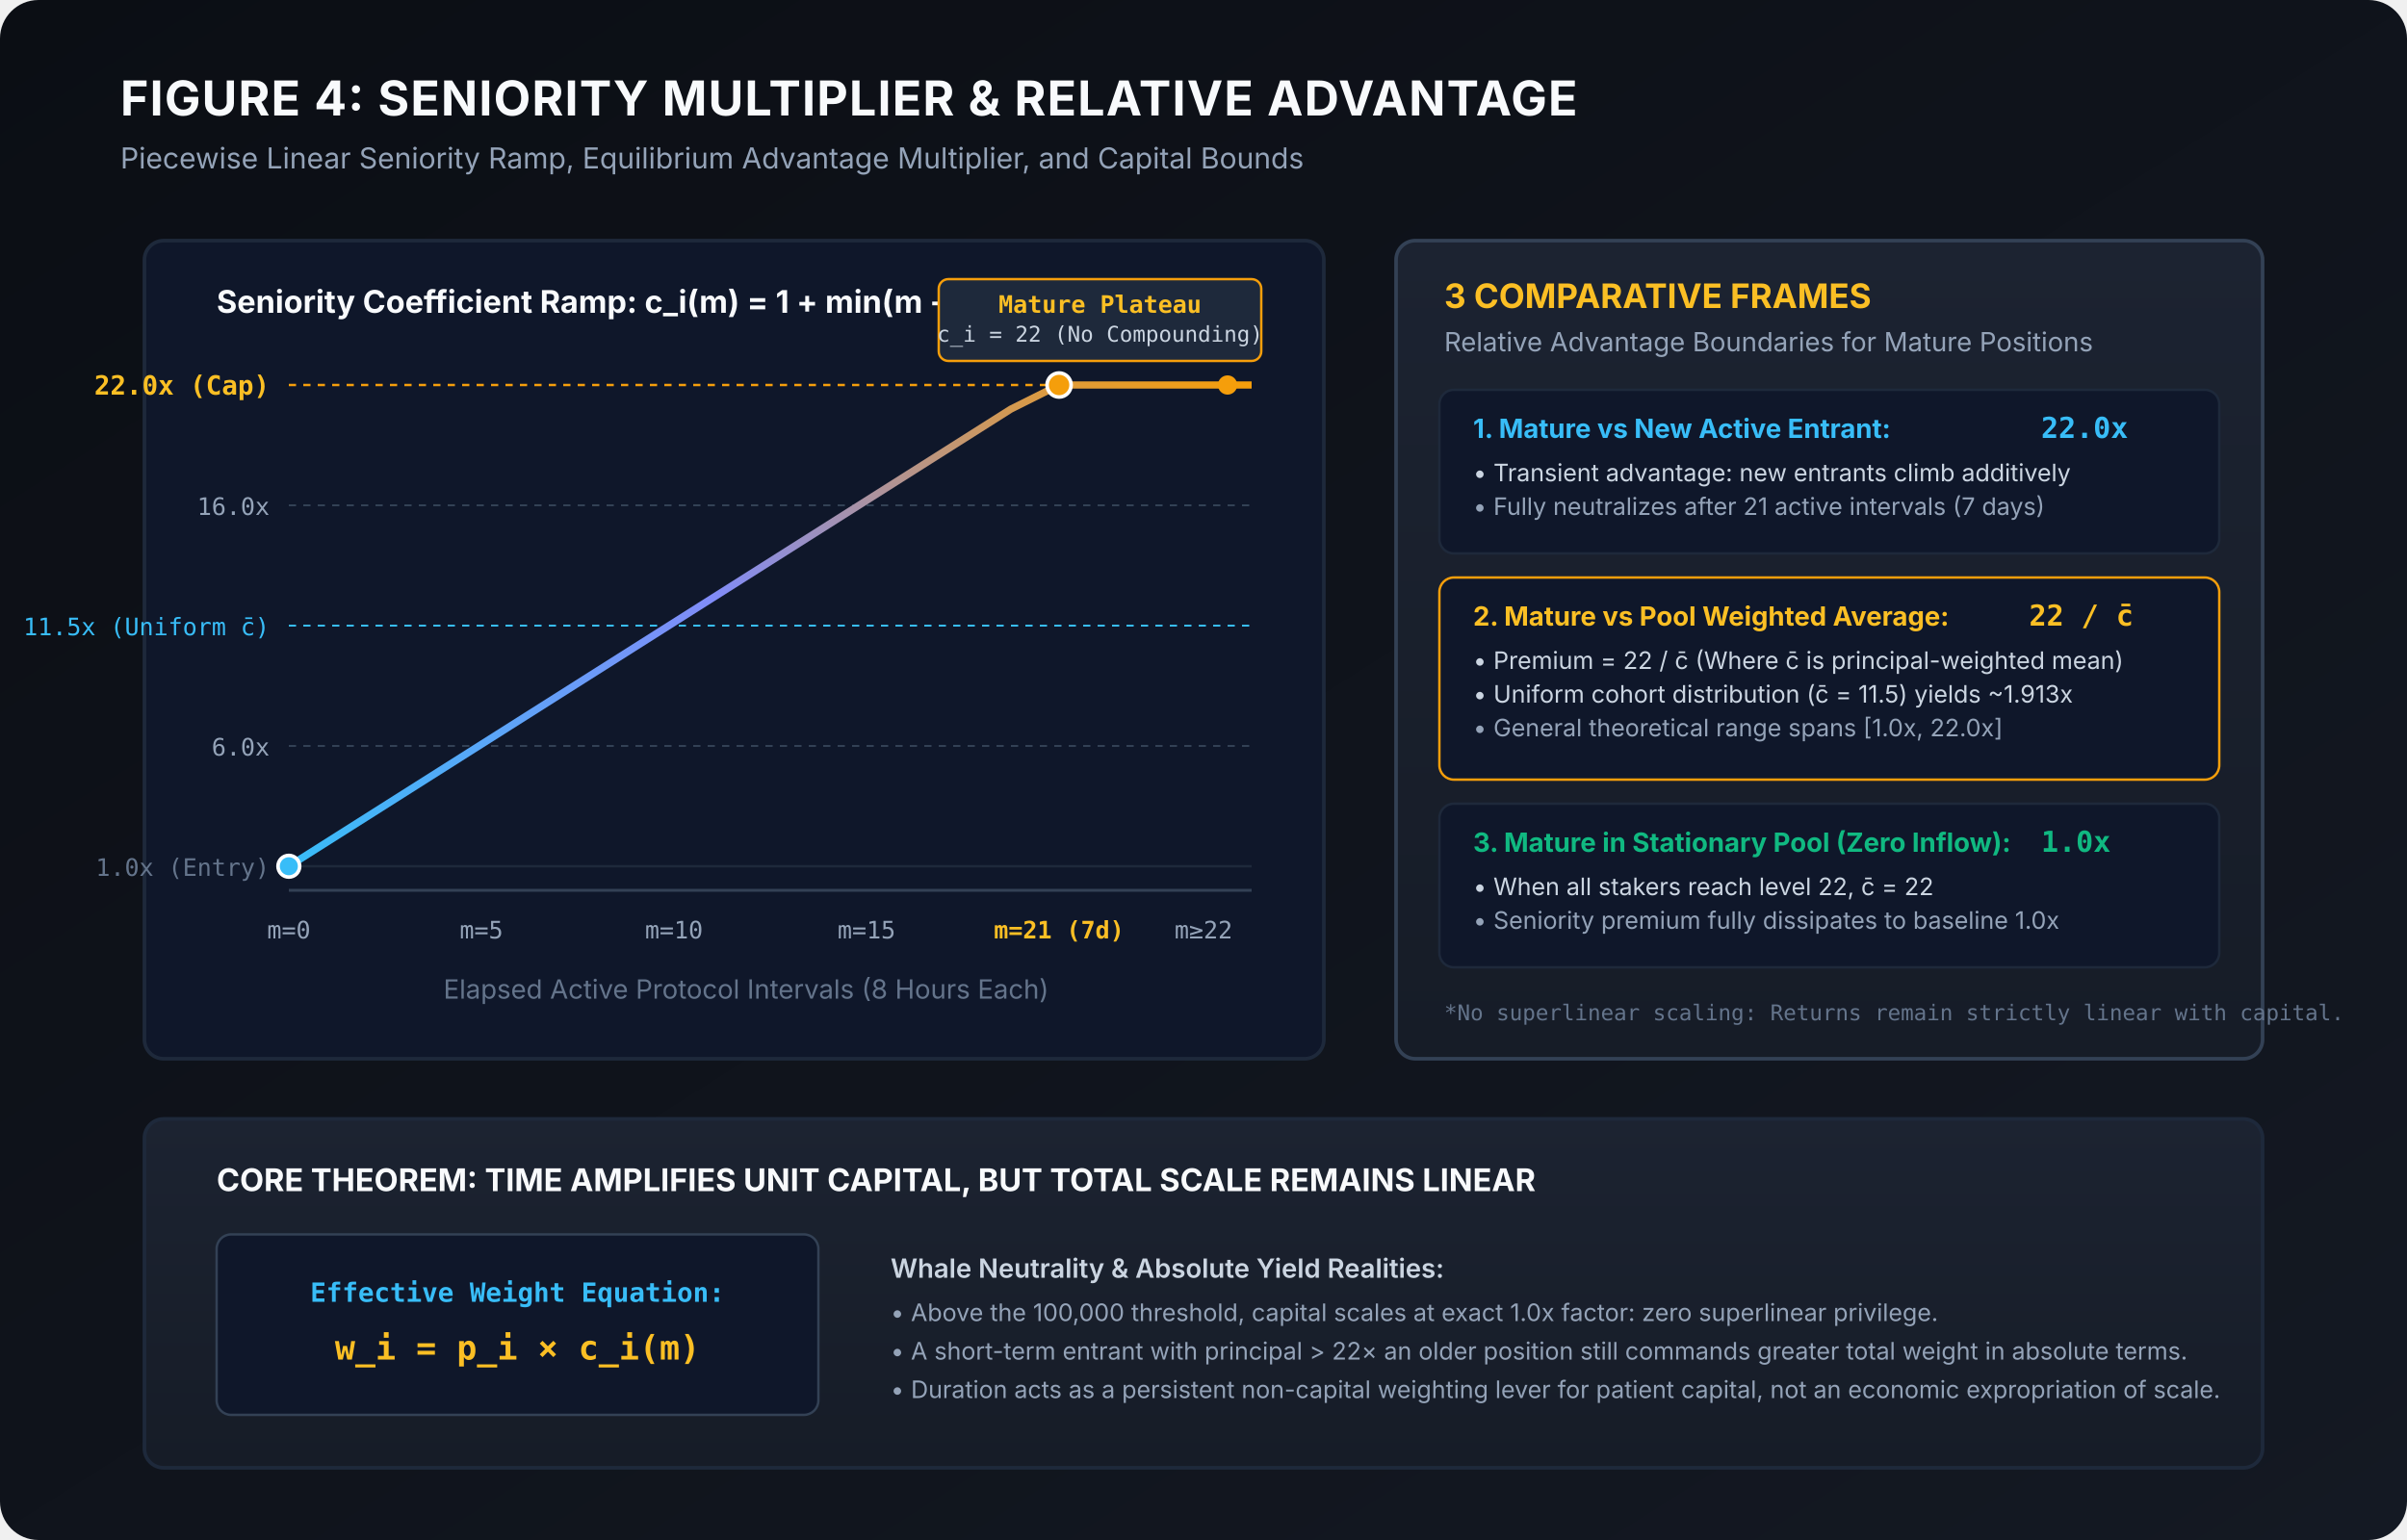
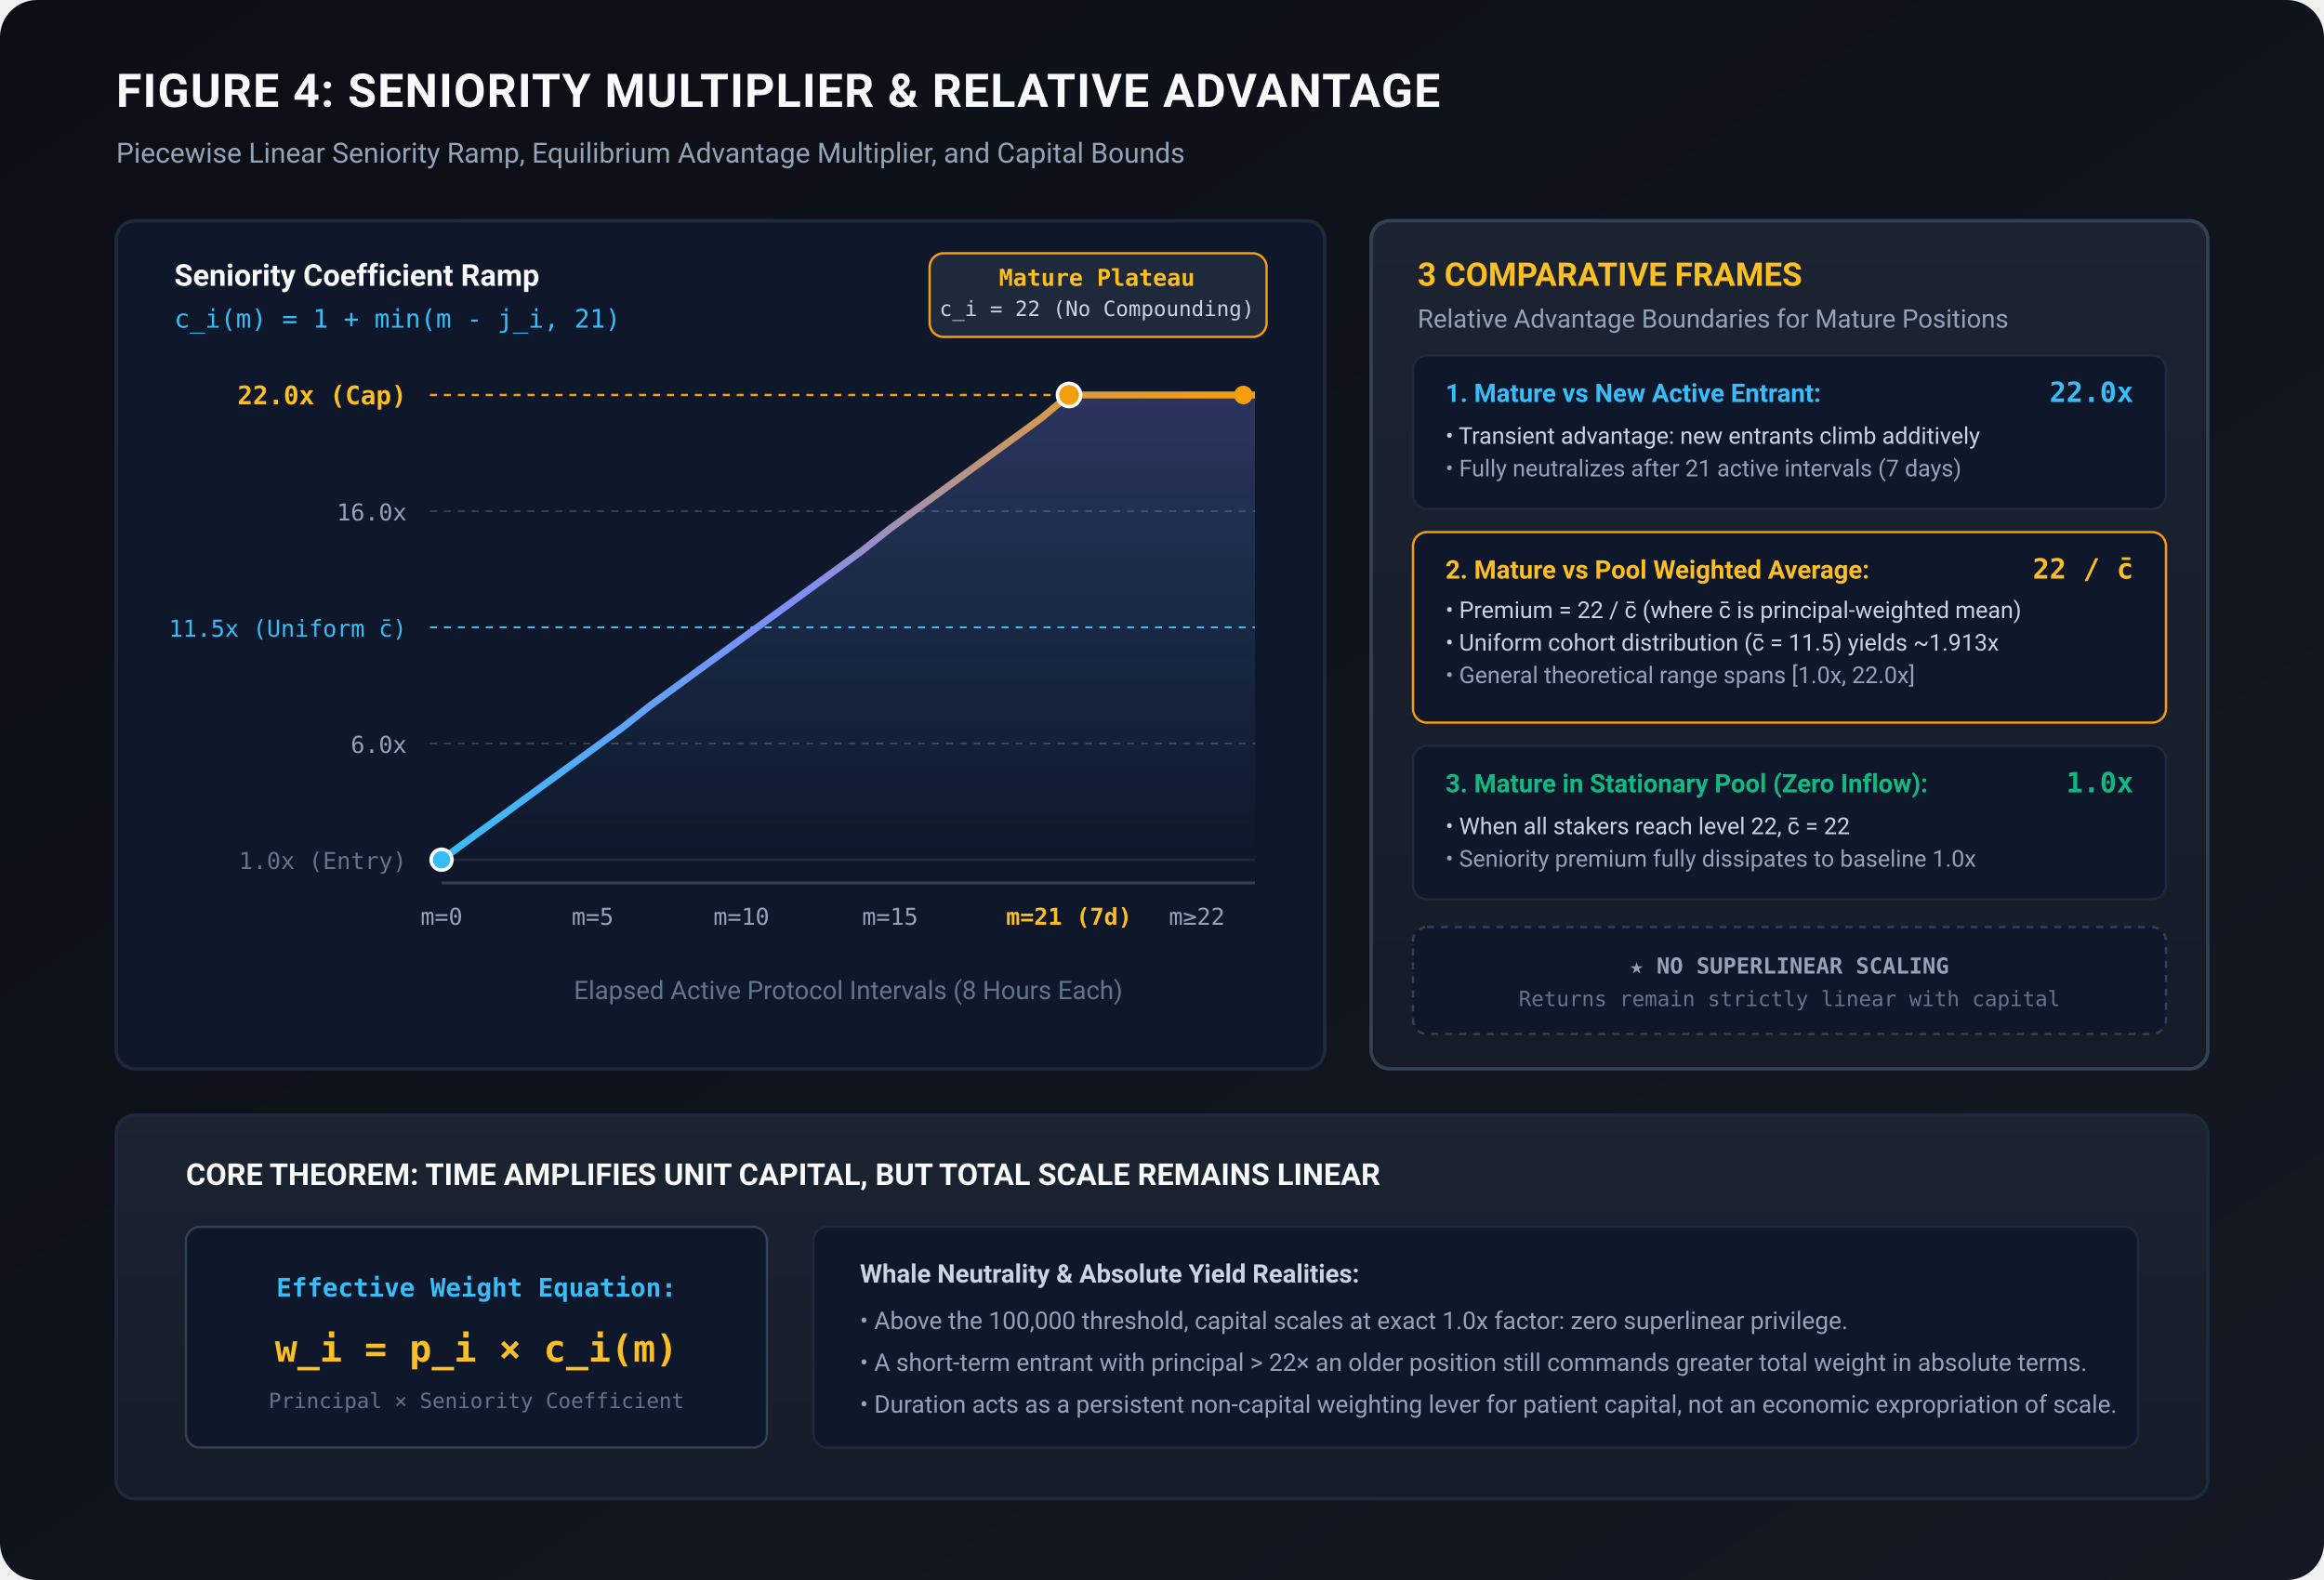
- <svg xmlns="http://www.w3.org/2000/svg" viewBox="0 0 1000 640" width="100%" height="100%">
+ <svg xmlns="http://www.w3.org/2000/svg" viewBox="0 0 1000 680" width="100%" height="100%">
  <defs>
    <linearGradient id="bgGrad4" x1="0%" y1="0%" x2="100%" y2="100%">
      <stop offset="0%" stop-color="#0b0e14" />
      <stop offset="100%" stop-color="#141923" />
    </linearGradient>
    <linearGradient id="cardGrad4" x1="0%" y1="0%" x2="0%" y2="100%">
      <stop offset="0%" stop-color="#1c2331" />
      <stop offset="100%" stop-color="#161c27" />
    </linearGradient>
    <linearGradient id="ladderGrad" x1="0%" y1="100%" x2="100%" y2="0%">
      <stop offset="0%" stop-color="#38bdf8" />
      <stop offset="50%" stop-color="#818cf8" />
      <stop offset="100%" stop-color="#f59e0b" />
    </linearGradient>
+     <linearGradient id="areaGrad" x1="0%" y1="0%" x2="0%" y2="100%">
+       <stop offset="0%" stop-color="#818cf8" stop-opacity="0.25" />
+       <stop offset="100%" stop-color="#38bdf8" stop-opacity="0.0" />
+     </linearGradient>
  </defs>
-   <rect width="1000" height="640" fill="url(#bgGrad4)" rx="16" />
-   <text x="50" y="48" fill="#f8fafc" font-family="-apple-system, sans-serif" font-size="20" font-weight="700" letter-spacing="0.5">FIGURE 4: SENIORITY MULTIPLIER &amp; RELATIVE ADVANTAGE</text>
-   <text x="50" y="70" fill="#94a3b8" font-family="-apple-system, sans-serif" font-size="12">Piecewise Linear Seniority Ramp, Equilibrium Advantage Multiplier, and Capital Bounds</text>
-   <g transform="translate(60, 100)">
-     <rect width="490" height="340" fill="#0f172a" rx="8" stroke="#1e293b" stroke-width="1.5" />
-     <text x="30" y="30" fill="#f8fafc" font-family="-apple-system, sans-serif" font-size="13" font-weight="700">Seniority Coefficient Ramp: c_i(m) = 1 + min(m - j_i, 21)</text>
-     <line x1="60" y1="60" x2="460" y2="60" stroke="#f59e0b" stroke-dasharray="3" stroke-width="1" />
-     <text x="52" y="64" fill="#fbbf24" font-family="ui-monospace, monospace" font-size="11" font-weight="700" text-anchor="end">22.0x (Cap)</text>
-     <line x1="60" y1="110" x2="460" y2="110" stroke="#334155" stroke-dasharray="3" stroke-width="0.8" />
-     <text x="52" y="114" fill="#94a3b8" font-family="ui-monospace, monospace" font-size="10" text-anchor="end">16.0x</text>
-     <line x1="60" y1="160" x2="460" y2="160" stroke="#38bdf8" stroke-dasharray="3" stroke-width="0.8" />
-     <text x="52" y="164" fill="#38bdf8" font-family="ui-monospace, monospace" font-size="10" text-anchor="end">11.5x (Uniform c̄)</text>
-     <line x1="60" y1="210" x2="460" y2="210" stroke="#334155" stroke-dasharray="3" stroke-width="0.8" />
-     <text x="52" y="214" fill="#94a3b8" font-family="ui-monospace, monospace" font-size="10" text-anchor="end">6.0x</text>
-     <line x1="60" y1="260" x2="460" y2="260" stroke="#1e293b" stroke-width="1" />
-     <text x="52" y="264" fill="#64748b" font-family="ui-monospace, monospace" font-size="10" text-anchor="end">1.0x (Entry)</text>
-     <line x1="60" y1="270" x2="460" y2="270" stroke="#334155" stroke-width="1.2" />
-     <text x="60" y="290" fill="#94a3b8" font-family="ui-monospace, monospace" font-size="10" text-anchor="middle">m=0</text>
-     <text x="140" y="290" fill="#94a3b8" font-family="ui-monospace, monospace" font-size="10" text-anchor="middle">m=5</text>
-     <text x="220" y="290" fill="#94a3b8" font-family="ui-monospace, monospace" font-size="10" text-anchor="middle">m=10</text>
-     <text x="300" y="290" fill="#94a3b8" font-family="ui-monospace, monospace" font-size="10" text-anchor="middle">m=15</text>
-     <text x="380" y="290" fill="#fbbf24" font-family="ui-monospace, monospace" font-size="10" font-weight="700" text-anchor="middle">m=21 (7d)</text>
-     <text x="440" y="290" fill="#94a3b8" font-family="ui-monospace, monospace" font-size="10" text-anchor="middle">m≥22</text>
-     <text x="250" y="315" fill="#64748b" font-family="-apple-system, sans-serif" font-size="11" text-anchor="middle">Elapsed Active Protocol Intervals (8 Hours Each)</text>
-     <path d="M 60 260               L 75 250.5 L 75 250.5               L 90 241 L 105 231.5               L 120 222 L 135 212.5               L 150 203 L 165 193.5               L 180 184 L 195 174.5               L 210 165 L 225 155.5               L 240 146 L 255 136.5               L 270 127 L 285 117.5               L 300 108 L 315 98.5               L 330 89 L 345 79.5               L 360 70 L 380 60               L 460 60" fill="none" stroke="url(#ladderGrad)" stroke-width="3" />
-     <circle cx="60" cy="260" r="4.5" fill="#38bdf8" stroke="#fff" stroke-width="1.5" />
-     <circle cx="380" cy="60" r="5" fill="#f59e0b" stroke="#fff" stroke-width="1.5" />
-     <circle cx="450" cy="60" r="4" fill="#f59e0b" />
-     <rect x="330" y="16" width="134" height="34" rx="4" fill="#1e293b" stroke="#f59e0b" stroke-width="1" />
-     <text x="397" y="30" fill="#fbbf24" font-family="ui-monospace, monospace" font-size="10" font-weight="700" text-anchor="middle">Mature Plateau</text>
-     <text x="397" y="42" fill="#cbd5e1" font-family="ui-monospace, monospace" font-size="9" text-anchor="middle">c_i = 22 (No Compounding)</text>
+   <rect width="1000" height="680" fill="url(#bgGrad4)" rx="16" />
+   <text x="50" y="46" fill="#f8fafc" font-family="-apple-system, BlinkMacSystemFont, 'Segoe UI', Roboto, sans-serif" font-size="20" font-weight="700" letter-spacing="0.5">FIGURE 4: SENIORITY MULTIPLIER &amp; RELATIVE ADVANTAGE</text>
+   <text x="50" y="70" fill="#94a3b8" font-family="-apple-system, BlinkMacSystemFont, 'Segoe UI', Roboto, sans-serif" font-size="12">Piecewise Linear Seniority Ramp, Equilibrium Advantage Multiplier, and Capital Bounds</text>
+   <g transform="translate(50, 95)">
+     <rect width="520" height="365" fill="#0f172a" rx="8" stroke="#1e293b" stroke-width="1.5" />
+     <text x="25" y="28" fill="#f8fafc" font-family="-apple-system, BlinkMacSystemFont, 'Segoe UI', Roboto, sans-serif" font-size="13" font-weight="700">Seniority Coefficient Ramp</text>
+     <text x="25" y="46" fill="#38bdf8" font-family="ui-monospace, monospace" font-size="11">c_i(m) = 1 + min(m - j_i, 21)</text>
+     <rect x="350" y="14" width="145" height="36" rx="6" fill="#1e293b" stroke="#f59e0b" stroke-width="1" />
+     <text x="422" y="28" fill="#fbbf24" font-family="ui-monospace, monospace" font-size="10" font-weight="700" text-anchor="middle">Mature Plateau</text>
+     <text x="422" y="41" fill="#cbd5e1" font-family="ui-monospace, monospace" font-size="9" text-anchor="middle">c_i = 22 (No Compounding)</text>
+     <line x1="135" y1="75" x2="490" y2="75" stroke="#f59e0b" stroke-dasharray="3" stroke-width="1" />
+     <text x="125" y="79" fill="#fbbf24" font-family="ui-monospace, monospace" font-size="11" font-weight="700" text-anchor="end">22.0x (Cap)</text>
+     <line x1="135" y1="125" x2="490" y2="125" stroke="#334155" stroke-dasharray="3" stroke-width="0.8" />
+     <text x="125" y="129" fill="#94a3b8" font-family="ui-monospace, monospace" font-size="10" text-anchor="end">16.0x</text>
+     <line x1="135" y1="175" x2="490" y2="175" stroke="#38bdf8" stroke-dasharray="3" stroke-width="0.8" />
+     <text x="125" y="179" fill="#38bdf8" font-family="ui-monospace, monospace" font-size="10" text-anchor="end">11.5x (Uniform c̄)</text>
+     <line x1="135" y1="225" x2="490" y2="225" stroke="#334155" stroke-dasharray="3" stroke-width="0.8" />
+     <text x="125" y="229" fill="#94a3b8" font-family="ui-monospace, monospace" font-size="10" text-anchor="end">6.0x</text>
+     <line x1="135" y1="275" x2="490" y2="275" stroke="#1e293b" stroke-width="1" />
+     <text x="125" y="279" fill="#64748b" font-family="ui-monospace, monospace" font-size="10" text-anchor="end">1.0x (Entry)</text>
+     <polygon points="140,275 153,265.5 166,256 179,246.5 192,237 205,227.5 218,218 230,208.5 243,199 256,189.5 269,180 282,170.5 295,161 308,151.5 321,142 333,132.5 346,123 359,113.5 372,104 385,94.5 398,85 410,75 490,75 490,275 140,275" fill="url(#areaGrad)" />
+     <path d="M 140 275               L 153 265.5 L 166 256               L 179 246.5 L 192 237               L 205 227.5 L 218 218               L 230 208.5 L 243 199               L 256 189.5 L 269 180               L 282 170.5 L 295 161               L 308 151.5 L 321 142               L 333 132.5 L 346 123               L 359 113.5 L 372 104               L 385 94.5 L 398 85               L 410 75               L 490 75" fill="none" stroke="url(#ladderGrad)" stroke-width="3" />
+     <circle cx="140" cy="275" r="4.5" fill="#38bdf8" stroke="#fff" stroke-width="1.5" />
+     <circle cx="410" cy="75" r="5" fill="#f59e0b" stroke="#fff" stroke-width="1.5" />
+     <circle cx="485" cy="75" r="4" fill="#f59e0b" />
+     <line x1="140" y1="285" x2="490" y2="285" stroke="#334155" stroke-width="1.2" />
+     <text x="140" y="303" fill="#94a3b8" font-family="ui-monospace, monospace" font-size="10" text-anchor="middle">m=0</text>
+     <text x="205" y="303" fill="#94a3b8" font-family="ui-monospace, monospace" font-size="10" text-anchor="middle">m=5</text>
+     <text x="269" y="303" fill="#94a3b8" font-family="ui-monospace, monospace" font-size="10" text-anchor="middle">m=10</text>
+     <text x="333" y="303" fill="#94a3b8" font-family="ui-monospace, monospace" font-size="10" text-anchor="middle">m=15</text>
+     <text x="410" y="303" fill="#fbbf24" font-family="ui-monospace, monospace" font-size="10" font-weight="700" text-anchor="middle">m=21 (7d)</text>
+     <text x="465" y="303" fill="#94a3b8" font-family="ui-monospace, monospace" font-size="10" text-anchor="middle">m≥22</text>
+     <text x="315" y="335" fill="#64748b" font-family="-apple-system, BlinkMacSystemFont, 'Segoe UI', Roboto, sans-serif" font-size="11" text-anchor="middle">Elapsed Active Protocol Intervals (8 Hours Each)</text>
  </g>
-   <g transform="translate(580, 100)">
-     <rect width="360" height="340" rx="8" fill="url(#cardGrad4)" stroke="#334155" stroke-width="1.5" />
-     <text x="20" y="28" fill="#fbbf24" font-family="-apple-system, sans-serif" font-size="14" font-weight="700">3 COMPARATIVE FRAMES</text>
-     <text x="20" y="46" fill="#94a3b8" font-family="-apple-system, sans-serif" font-size="11">Relative Advantage Boundaries for Mature Positions</text>
-     <g transform="translate(18, 62)">
-       <rect width="324" height="68" rx="6" fill="#0f172a" stroke="#1e293b" stroke-width="1" />
-       <text x="14" y="20" fill="#38bdf8" font-family="-apple-system, sans-serif" font-size="11" font-weight="700">1. Mature vs New Active Entrant:</text>
-       <text x="250" y="20" fill="#38bdf8" font-family="ui-monospace, monospace" font-size="12" font-weight="700">22.0x</text>
-       <text x="14" y="38" fill="#cbd5e1" font-family="-apple-system, sans-serif" font-size="10">• Transient advantage: new entrants climb additively</text>
-       <text x="14" y="52" fill="#94a3b8" font-family="-apple-system, sans-serif" font-size="10">• Fully neutralizes after 21 active intervals (7 days)</text>
+   <g transform="translate(590, 95)">
+     <rect width="360" height="365" rx="8" fill="url(#cardGrad4)" stroke="#334155" stroke-width="1.5" />
+     <text x="20" y="28" fill="#fbbf24" font-family="-apple-system, BlinkMacSystemFont, 'Segoe UI', Roboto, sans-serif" font-size="14" font-weight="700">3 COMPARATIVE FRAMES</text>
+     <text x="20" y="46" fill="#94a3b8" font-family="-apple-system, BlinkMacSystemFont, 'Segoe UI', Roboto, sans-serif" font-size="11">Relative Advantage Boundaries for Mature Positions</text>
+     <g transform="translate(18, 58)">
+       <rect width="324" height="66" rx="6" fill="#0f172a" stroke="#1e293b" stroke-width="1" />
+       <text x="14" y="20" fill="#38bdf8" font-family="-apple-system, BlinkMacSystemFont, 'Segoe UI', Roboto, sans-serif" font-size="11" font-weight="700">1. Mature vs New Active Entrant:</text>
+       <text x="310" y="20" fill="#38bdf8" font-family="ui-monospace, monospace" font-size="12" font-weight="700" text-anchor="end">22.0x</text>
+       <text x="14" y="38" fill="#cbd5e1" font-family="-apple-system, BlinkMacSystemFont, 'Segoe UI', Roboto, sans-serif" font-size="10">• Transient advantage: new entrants climb additively</text>
+       <text x="14" y="52" fill="#94a3b8" font-family="-apple-system, BlinkMacSystemFont, 'Segoe UI', Roboto, sans-serif" font-size="10">• Fully neutralizes after 21 active intervals (7 days)</text>
    </g>
-     <g transform="translate(18, 140)">
-       <rect width="324" height="84" rx="6" fill="#0f172a" stroke="#f59e0b" stroke-width="1" />
-       <text x="14" y="20" fill="#fbbf24" font-family="-apple-system, sans-serif" font-size="11" font-weight="700">2. Mature vs Pool Weighted Average:</text>
-       <text x="245" y="20" fill="#fbbf24" font-family="ui-monospace, monospace" font-size="12" font-weight="700">22 / c̄</text>
-       <text x="14" y="38" fill="#cbd5e1" font-family="-apple-system, sans-serif" font-size="10">• Premium = 22 / c̄ (Where c̄ is principal-weighted mean)</text>
-       <text x="14" y="52" fill="#cbd5e1" font-family="-apple-system, sans-serif" font-size="10">• Uniform cohort distribution (c̄ = 11.5) yields ~1.913x</text>
-       <text x="14" y="66" fill="#94a3b8" font-family="-apple-system, sans-serif" font-size="10">• General theoretical range spans [1.0x, 22.0x]</text>
+     <g transform="translate(18, 134)">
+       <rect width="324" height="82" rx="6" fill="#0f172a" stroke="#f59e0b" stroke-width="1" />
+       <text x="14" y="20" fill="#fbbf24" font-family="-apple-system, BlinkMacSystemFont, 'Segoe UI', Roboto, sans-serif" font-size="11" font-weight="700">2. Mature vs Pool Weighted Average:</text>
+       <text x="310" y="20" fill="#fbbf24" font-family="ui-monospace, monospace" font-size="12" font-weight="700" text-anchor="end">22 / c̄</text>
+       <text x="14" y="37" fill="#cbd5e1" font-family="-apple-system, BlinkMacSystemFont, 'Segoe UI', Roboto, sans-serif" font-size="10">• Premium = 22 / c̄ (where c̄ is principal-weighted mean)</text>
+       <text x="14" y="51" fill="#cbd5e1" font-family="-apple-system, BlinkMacSystemFont, 'Segoe UI', Roboto, sans-serif" font-size="10">• Uniform cohort distribution (c̄ = 11.5) yields ~1.913x</text>
+       <text x="14" y="65" fill="#94a3b8" font-family="-apple-system, BlinkMacSystemFont, 'Segoe UI', Roboto, sans-serif" font-size="10">• General theoretical range spans [1.0x, 22.0x]</text>
    </g>
-     <g transform="translate(18, 234)">
-       <rect width="324" height="68" rx="6" fill="#0f172a" stroke="#1e293b" stroke-width="1" />
-       <text x="14" y="20" fill="#10b981" font-family="-apple-system, sans-serif" font-size="11" font-weight="700">3. Mature in Stationary Pool (Zero Inflow):</text>
-       <text x="250" y="20" fill="#10b981" font-family="ui-monospace, monospace" font-size="12" font-weight="700">1.0x</text>
-       <text x="14" y="38" fill="#cbd5e1" font-family="-apple-system, sans-serif" font-size="10">• When all stakers reach level 22, c̄ = 22</text>
-       <text x="14" y="52" fill="#94a3b8" font-family="-apple-system, sans-serif" font-size="10">• Seniority premium fully dissipates to baseline 1.0x</text>
+     <g transform="translate(18, 226)">
+       <rect width="324" height="66" rx="6" fill="#0f172a" stroke="#1e293b" stroke-width="1" />
+       <text x="14" y="20" fill="#10b981" font-family="-apple-system, BlinkMacSystemFont, 'Segoe UI', Roboto, sans-serif" font-size="11" font-weight="700">3. Mature in Stationary Pool (Zero Inflow):</text>
+       <text x="310" y="20" fill="#10b981" font-family="ui-monospace, monospace" font-size="12" font-weight="700" text-anchor="end">1.0x</text>
+       <text x="14" y="38" fill="#cbd5e1" font-family="-apple-system, BlinkMacSystemFont, 'Segoe UI', Roboto, sans-serif" font-size="10">• When all stakers reach level 22, c̄ = 22</text>
+       <text x="14" y="52" fill="#94a3b8" font-family="-apple-system, BlinkMacSystemFont, 'Segoe UI', Roboto, sans-serif" font-size="10">• Seniority premium fully dissipates to baseline 1.0x</text>
    </g>
-     <text x="20" y="324" fill="#64748b" font-family="ui-monospace, monospace" font-size="9">*No superlinear scaling: Returns remain strictly linear with capital.</text>
+     <g transform="translate(18, 304)">
+       <rect width="324" height="46" rx="6" fill="#0f172a" stroke="#334155" stroke-dasharray="3" stroke-width="1" />
+       <text x="162" y="20" fill="#94a3b8" font-family="ui-monospace, monospace" font-size="9.5" font-weight="600" text-anchor="middle">★ NO SUPERLINEAR SCALING</text>
+       <text x="162" y="34" fill="#64748b" font-family="ui-monospace, monospace" font-size="9" text-anchor="middle">Returns remain strictly linear with capital</text>
+     </g>
  </g>
-   <g transform="translate(60, 465)">
-     <rect width="880" height="145" rx="8" fill="url(#cardGrad4)" stroke="#1e293b" stroke-width="1.5" />
-     <text x="30" y="30" fill="#f8fafc" font-family="-apple-system, sans-serif" font-size="13" font-weight="700">CORE THEOREM: TIME AMPLIFIES UNIT CAPITAL, BUT TOTAL SCALE REMAINS LINEAR</text>
+   <g transform="translate(50, 480)">
+     <rect width="900" height="165" rx="8" fill="url(#cardGrad4)" stroke="#1e293b" stroke-width="1.5" />
+     <text x="30" y="30" fill="#f8fafc" font-family="-apple-system, BlinkMacSystemFont, 'Segoe UI', Roboto, sans-serif" font-size="13" font-weight="700">CORE THEOREM: TIME AMPLIFIES UNIT CAPITAL, BUT TOTAL SCALE REMAINS LINEAR</text>
    <g transform="translate(30, 48)">
-       <rect width="250" height="75" rx="6" fill="#0f172a" stroke="#334155" stroke-width="1" />
-       <text x="125" y="28" fill="#38bdf8" font-family="ui-monospace, monospace" font-size="11" font-weight="700" text-anchor="middle">Effective Weight Equation:</text>
-       <text x="125" y="52" fill="#fbbf24" font-family="ui-monospace, monospace" font-size="14" font-weight="700" text-anchor="middle">w_i = p_i × c_i(m)</text>
+       <rect width="250" height="95" rx="6" fill="#0f172a" stroke="#334155" stroke-width="1" />
+       <text x="125" y="30" fill="#38bdf8" font-family="ui-monospace, monospace" font-size="11" font-weight="700" text-anchor="middle">Effective Weight Equation:</text>
+       <text x="125" y="58" fill="#fbbf24" font-family="ui-monospace, monospace" font-size="16" font-weight="700" text-anchor="middle">w_i = p_i × c_i(m)</text>
+       <text x="125" y="78" fill="#64748b" font-family="ui-monospace, monospace" font-size="9" text-anchor="middle">Principal × Seniority Coefficient</text>
    </g>
    <g transform="translate(300, 48)">
-       <text x="10" y="18" fill="#cbd5e1" font-family="-apple-system, sans-serif" font-size="11" font-weight="600">Whale Neutrality &amp; Absolute Yield Realities:</text>
-       <text x="10" y="36" fill="#94a3b8" font-family="-apple-system, sans-serif" font-size="10">• Above the 100,000 threshold, capital scales at exact 1.0x factor: zero superlinear privilege.</text>
-       <text x="10" y="52" fill="#94a3b8" font-family="-apple-system, sans-serif" font-size="10">• A short-term entrant with principal &gt; 22× an older position still commands greater total weight in absolute terms.</text>
-       <text x="10" y="68" fill="#94a3b8" font-family="-apple-system, sans-serif" font-size="10">• Duration acts as a persistent non-capital weighting lever for patient capital, not an economic expropriation of scale.</text>
+       <rect width="570" height="95" rx="6" fill="#0f172a" stroke="#1e293b" stroke-width="1" />
+       <text x="20" y="24" fill="#cbd5e1" font-family="-apple-system, BlinkMacSystemFont, 'Segoe UI', Roboto, sans-serif" font-size="11" font-weight="600">Whale Neutrality &amp; Absolute Yield Realities:</text>
+       <text x="20" y="44" fill="#94a3b8" font-family="-apple-system, BlinkMacSystemFont, 'Segoe UI', Roboto, sans-serif" font-size="10.5">• Above the 100,000 threshold, capital scales at exact 1.0x factor: zero superlinear privilege.</text>
+       <text x="20" y="62" fill="#94a3b8" font-family="-apple-system, BlinkMacSystemFont, 'Segoe UI', Roboto, sans-serif" font-size="10.5">• A short-term entrant with principal &gt; 22× an older position still commands greater total weight in absolute terms.</text>
+       <text x="20" y="80" fill="#94a3b8" font-family="-apple-system, BlinkMacSystemFont, 'Segoe UI', Roboto, sans-serif" font-size="10.5">• Duration acts as a persistent non-capital weighting lever for patient capital, not an economic expropriation of scale.</text>
    </g>
  </g>
</svg>
